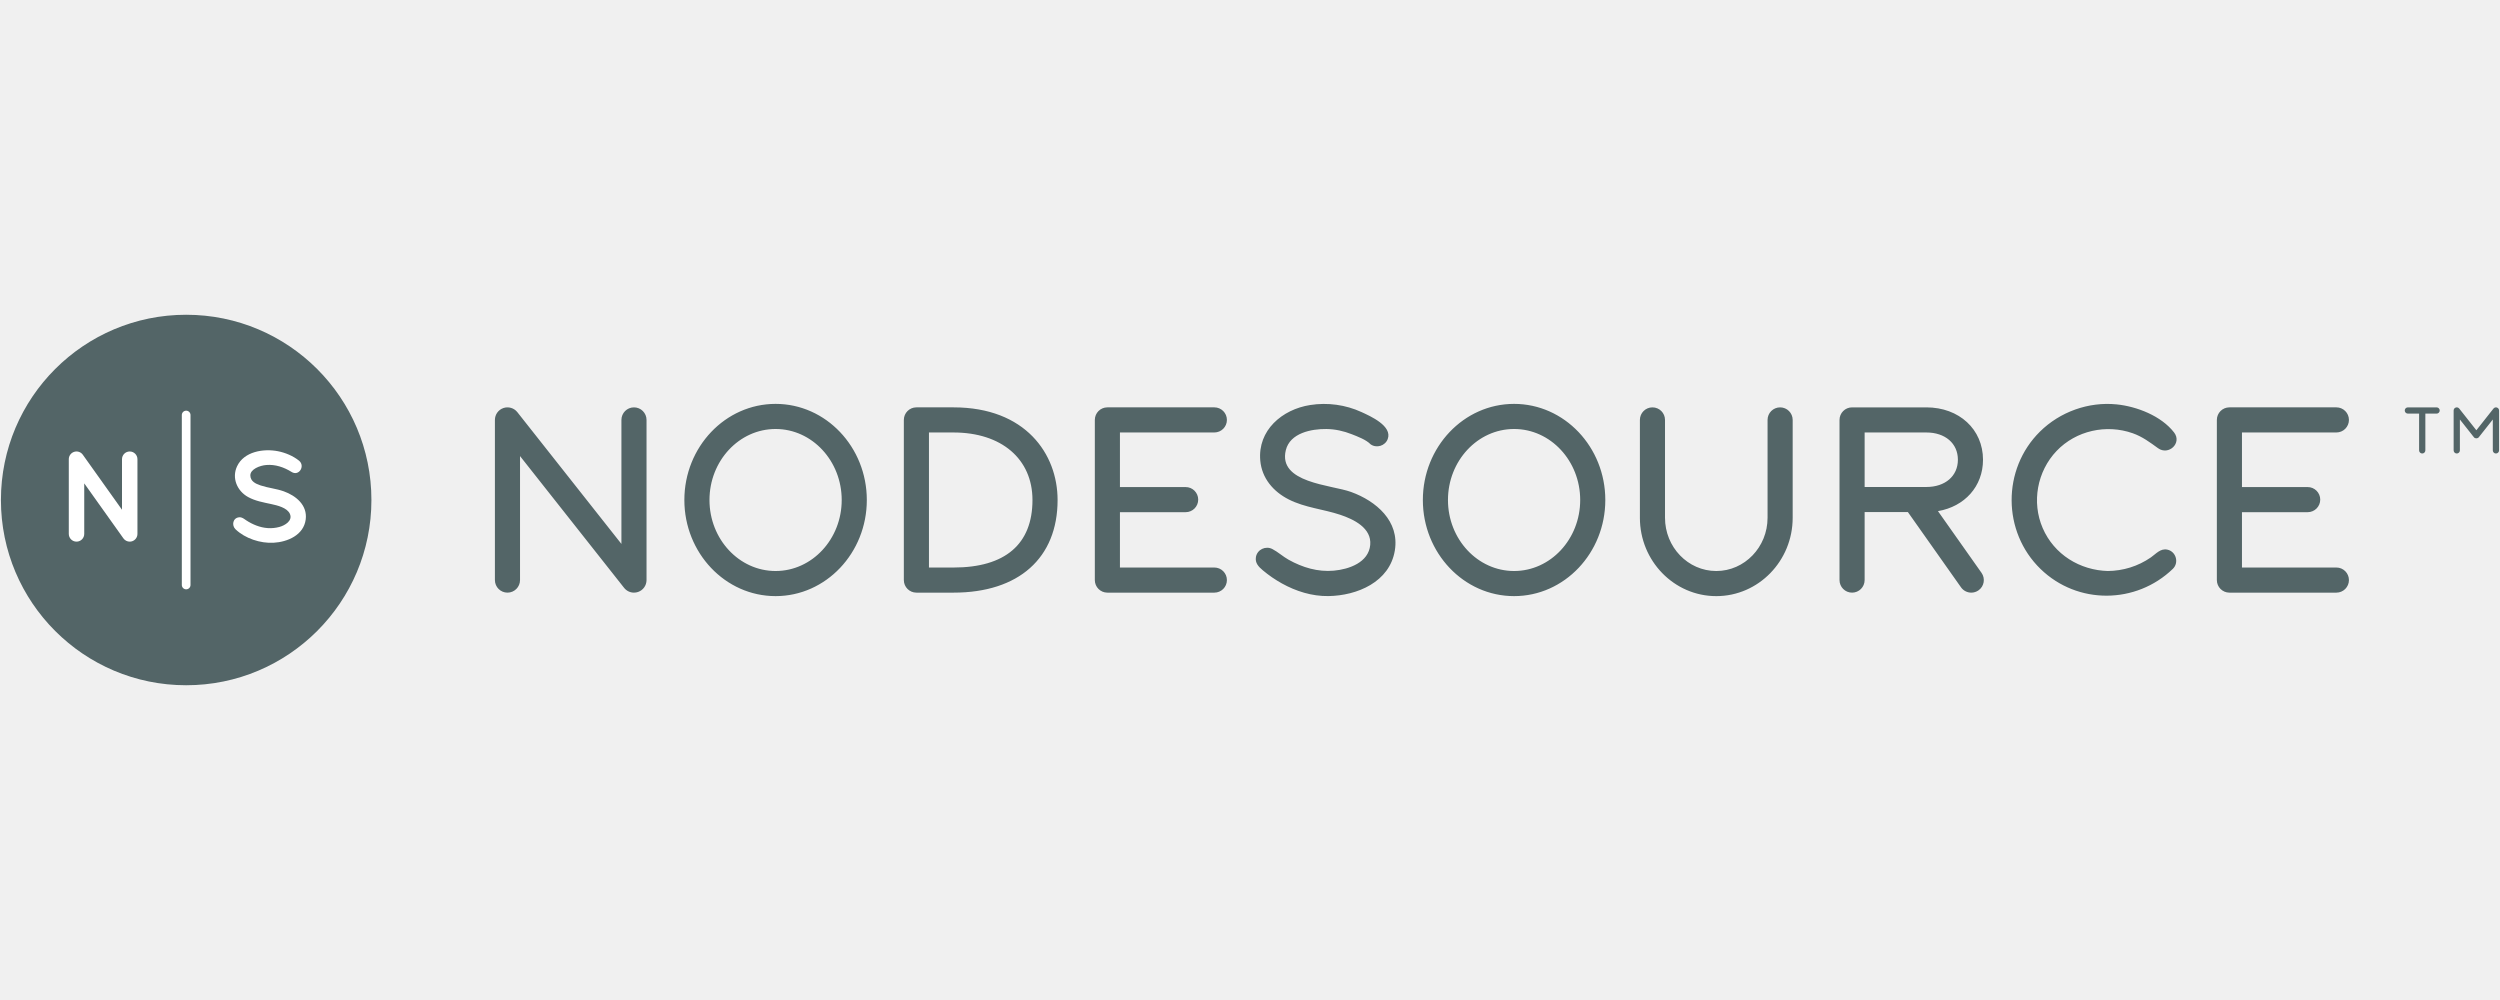
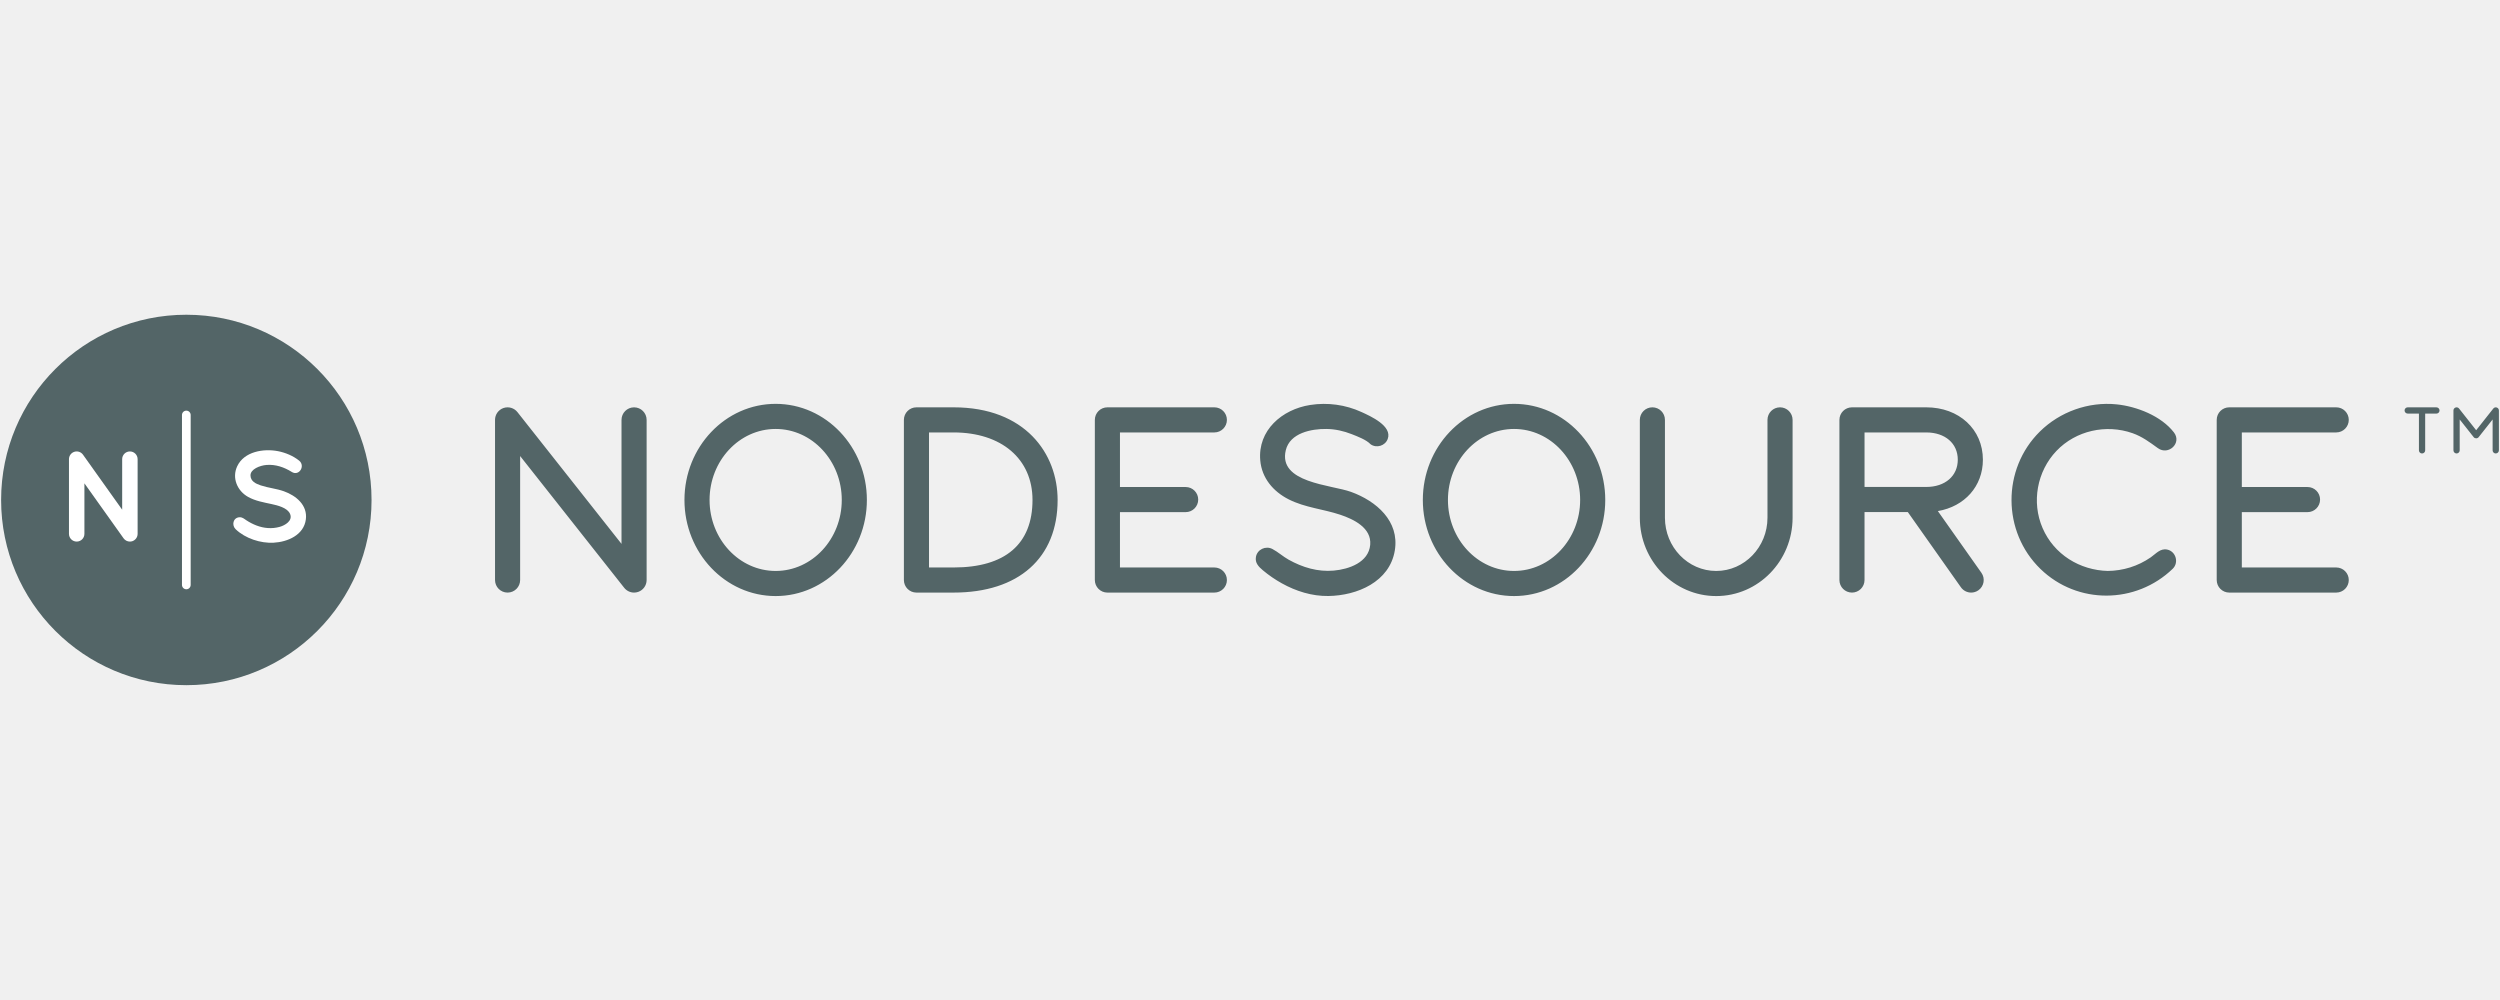
<svg xmlns="http://www.w3.org/2000/svg" xmlns:xlink="http://www.w3.org/1999/xlink" width="500" height="200">
-   <symbol viewBox="-223.812 -33.193 447.627 66.385" id="Horizontal">
-     <g id="svg_1">
-       <g id="svg_2">
-         <path id="svg_3" d="m-157.427,0c0,18.332 -14.861,33.193 -33.193,33.193s-33.192,-14.861 -33.192,-33.193s14.861,-33.193 33.193,-33.193s33.192,14.861 33.192,33.193z" fill="#536567" />
+   <symbol viewBox="-223.812 -33.193 447.627 66.385" id="a">
+     <g>
+       <g>
+         <path d="M-157.427 0c0 18.332-14.86 33.193-33.193 33.193S-223.812 18.333-223.812 0s14.86-33.193 33.193-33.193S-157.426-18.333-157.426 0z" fill="#536567" />
      </g>
-       <path id="svg_4" d="m-200.734,-7.461c-0.44,0 -0.863,0.21 -1.128,0.582l-7.022,9.86l0,-9.057c0,-0.765 -0.62,-1.384 -1.384,-1.384c-0.764,0 -1.384,0.62 -1.384,1.384l0,13.387c0,0.602 0.389,1.135 0.963,1.319c0.574,0.183 1.2,-0.025 1.549,-0.516l7.022,-9.86l0,9.057c0,0.765 0.62,1.384 1.384,1.384c0.764,0 1.384,-0.62 1.384,-1.384l0,-13.387c0,-0.602 -0.389,-1.135 -0.963,-1.319c-0.139,-0.044 -0.28,-0.066 -0.421,-0.066z" fill="#FFFFFF" />
-       <g id="svg_5">
-         <path id="svg_6" d="m-171.742,5.034c-1.369,0.846 -2.878,1.365 -4.504,1.24c-1.176,-0.09 -2.903,-0.754 -2.875,-1.888c0.026,-1.048 0.955,-1.481 1.846,-1.778c1.354,-0.453 2.79,-0.569 4.139,-1.051c2.188,-0.781 4.26,-2.482 3.938,-5.035c-0.354,-2.809 -3.265,-4.048 -5.777,-4.183c-2.349,-0.126 -5.068,0.761 -6.796,2.408c-0.747,0.712 -0.491,2.066 0.658,2.156c0.512,0.04 0.854,-0.281 1.251,-0.543c0.565,-0.373 1.172,-0.687 1.803,-0.929c1.346,-0.517 2.763,-0.64 4.163,-0.254c0.965,0.266 2.395,1.1 1.868,2.326c-0.483,1.124 -2.292,1.537 -3.346,1.767c-1.42,0.31 -2.859,0.549 -4.149,1.262c-1.979,1.094 -2.959,3.41 -1.978,5.507c1.24,2.652 4.737,3.215 7.339,2.7c1.311,-0.26 2.712,-0.84 3.76,-1.688c1.173,-0.947 -0.018,-2.864 -1.34,-2.017z" fill="#FFFFFF" />
+       <path d="M-200.734-7.46c-.44 0-.863.21-1.128.58l-7.022 9.86v-9.056c0-.765-.62-1.384-1.384-1.384-.764 0-1.384.62-1.384 1.384V7.31c0 .603.39 1.136.963 1.32.575.183 1.2-.025 1.55-.516l7.022-9.86V7.31c0 .766.62 1.385 1.384 1.385.764 0 1.384-.62 1.384-1.384V-6.075c0-.602-.39-1.135-.963-1.32-.14-.043-.28-.065-.42-.065z" fill="#fff" />
+       <g>
+         <path d="M-171.742 5.034c-1.37.846-2.878 1.365-4.504 1.24-1.176-.09-2.903-.754-2.875-1.888.025-1.048.954-1.48 1.845-1.778 1.354-.453 2.79-.57 4.14-1.05 2.187-.782 4.26-2.483 3.937-5.036-.354-2.81-3.265-4.048-5.777-4.183-2.35-.127-5.068.76-6.796 2.407-.748.712-.492 2.066.657 2.156.512.04.854-.28 1.25-.543.566-.373 1.173-.687 1.804-.93 1.347-.516 2.764-.64 4.164-.253.965.266 2.395 1.1 1.868 2.326-.483 1.124-2.292 1.537-3.346 1.767-1.42.31-2.86.55-4.15 1.262-1.978 1.094-2.958 3.41-1.977 5.507 1.24 2.65 4.736 3.214 7.338 2.7 1.31-.26 2.712-.84 3.76-1.69 1.173-.946-.018-2.863-1.34-2.016z" fill="#fff" />
      </g>
-       <path id="svg_7" d="m-190.62,-16.006c-0.43,0 -0.779,0.349 -0.779,0.779l0,30.454c0,0.43 0.349,0.779 0.779,0.779s0.778,-0.349 0.778,-0.779l0,-30.454c0.001,-0.43 -0.348,-0.779 -0.778,-0.779z" fill="#FFFFFF" />
+       <path d="M-190.62-16.006c-.43 0-.78.35-.78.78v30.453c0 .43.35.78.78.78s.778-.35.778-.78v-30.454c0-.43-.348-.78-.778-.78z" fill="#fff" />
    </g>
-     <path id="svg_8" d="m-110.38,-16.599c-0.675,0 -1.331,0.305 -1.766,0.855l-18.652,23.615l0,-22.22c0,-1.243 -1.008,-2.25 -2.25,-2.25s-2.25,1.007 -2.25,2.25l0,28.699c0,0.958 0.606,1.811 1.512,2.125c0.903,0.312 1.91,0.021 2.504,-0.731l18.652,-23.615l0,22.22c0,1.243 1.008,2.25 2.25,2.25s2.25,-1.007 2.25,-2.25l0,-28.699c0,-0.958 -0.606,-1.811 -1.512,-2.125c-0.242,-0.084 -0.491,-0.124 -0.738,-0.124zm41.722,16.599c0,9.497 -7.333,17.224 -16.347,17.224s-16.346,-7.727 -16.346,-17.224s7.333,-17.223 16.347,-17.223s16.346,7.726 16.346,17.223zm-4.5,0c0,-7.016 -5.314,-12.723 -11.847,-12.723s-11.846,5.707 -11.846,12.723s5.314,12.724 11.847,12.724s11.846,-5.709 11.846,-12.724zm136.826,0c0,9.497 -7.333,17.224 -16.347,17.224s-16.346,-7.727 -16.346,-17.224s7.333,-17.223 16.347,-17.223s16.346,7.726 16.346,17.223zm-4.5,0c0,-7.016 -5.314,-12.723 -11.847,-12.723s-11.846,5.707 -11.846,12.723s5.314,12.724 11.847,12.724s11.846,-5.709 11.846,-12.724zm38.073,-3.189l0,17.538c0,1.243 -1.008,2.25 -2.25,2.25s-2.25,-1.007 -2.25,-2.25l0,-17.538c0,-5.257 -4.122,-9.535 -9.188,-9.535s-9.188,4.277 -9.188,9.535l0,17.538c0,1.243 -1.008,2.25 -2.25,2.25s-2.25,-1.007 -2.25,-2.25l0,-17.538c0,-7.739 6.141,-14.035 13.688,-14.035s13.688,6.296 13.688,14.035zm-75.638,13.175c1.068,-0.766 2.626,-0.288 3.081,0.945c0.862,2.335 -3.104,4.091 -4.687,4.819c-2.873,1.32 -6.094,1.76 -9.218,1.269c-5.022,-0.789 -9.419,-4.528 -8.937,-9.947c0.282,-3.171 2.331,-5.568 5.103,-6.972c2.923,-1.481 6.164,-1.727 9.23,-2.75c2.419,-0.807 5.643,-2.366 5.371,-5.39c-0.284,-3.161 -3.808,-4.377 -6.519,-4.621c-2.883,-0.259 -5.597,0.561 -8.107,1.958c-1.01,0.564 -1.898,1.39 -2.912,1.917c-1.197,0.623 -2.713,-0.08 -2.944,-1.431c-0.184,-1.077 0.489,-1.754 1.236,-2.382c1.056,-0.887 2.192,-1.667 3.397,-2.339c2.545,-1.419 5.413,-2.319 8.346,-2.278c5.16,0.073 10.989,2.527 11.914,8.173c0.861,5.258 -3.325,8.848 -7.851,10.487c-3.56,1.289 -13.118,1.599 -11.686,7.482c0.751,3.084 4.59,3.829 7.281,3.794c1.556,-0.02 3.088,-0.361 4.534,-0.933c1.027,-0.407 2.583,-0.981 3.368,-1.801c0.909,-0.652 0.011,-0.012 0,0zm-56.078,-9.986c0,8.263 -5.765,16.6 -18.645,16.6l-6.654,0c-1.242,0 -2.25,-1.007 -2.25,-2.25l0,-28.699c0,-1.243 1.008,-2.25 2.25,-2.25l6.654,0c11.675,-0 18.645,6.205 18.645,16.599zm-23.049,12.099l4.404,0c8.593,0 14.145,-4.75 14.145,-12.1c0,-7.916 -4.891,-12.099 -14.145,-12.099l-4.404,0l0,24.199zm51.138,-24.198l-16.917,0l0,9.917l11.775,0c1.242,0 2.25,1.007 2.25,2.25s-1.008,2.25 -2.25,2.25l-11.775,0l0,9.782l16.917,0c1.242,0 2.25,1.007 2.25,2.25s-1.008,2.25 -2.25,2.25l-19.167,0c-1.242,0 -2.25,-1.007 -2.25,-2.25l0,-28.699c0,-1.243 1.008,-2.25 2.25,-2.25l19.167,0c1.242,0 2.25,1.007 2.25,2.25s-1.007,2.25 -2.25,2.25zm201.051,0l-16.917,0l0,9.917l11.774,0c1.242,0 2.25,1.007 2.25,2.25s-1.008,2.25 -2.25,2.25l-11.774,0l0,9.782l16.917,0c1.242,0 2.25,1.007 2.25,2.25s-1.008,2.25 -2.25,2.25l-19.167,0c-1.242,0 -2.25,-1.007 -2.25,-2.25l0,-28.699c0,-1.243 1.008,-2.25 2.25,-2.25l19.167,0c1.242,0 2.25,1.007 2.25,2.25s-1.008,2.25 -2.25,2.25zm-64.125,-4.089c-0.395,-0.278 -0.848,-0.412 -1.296,-0.412c-0.706,0 -1.401,0.332 -1.84,0.953l-9.515,13.48l-7.755,0l0,-12.183c0,-1.243 -1.008,-2.25 -2.25,-2.25s-2.25,1.007 -2.25,2.25l0,28.699c0,1.243 1.008,2.25 2.25,2.25l13.31,0c5.883,0 10.152,-3.946 10.152,-9.383c0,-4.772 -3.29,-8.394 -8.072,-9.208l7.807,-11.06c0.716,-1.015 0.474,-2.419 -0.541,-3.136zm-20.406,18.521l11.06,0c3.381,0 5.652,1.962 5.652,4.883c0,2.921 -2.271,4.883 -5.652,4.883l-11.06,0l0,-9.766zm54.257,-11.229c-1.254,0.274 -2.047,-0.756 -2.968,-1.392c-2.295,-1.585 -4.96,-2.412 -7.747,-2.435c0.037,-0.001 0.075,-0.002 0.113,-0.003c-5.085,0.121 -9.706,2.96 -11.751,7.698c-2.004,4.641 -0.994,10.164 2.494,13.82c3.481,3.649 8.911,4.841 13.644,3.169c1.737,-0.614 3.07,-1.624 4.537,-2.681c1.881,-1.355 4.34,0.913 2.872,2.818c-2.29,2.971 -6.689,4.671 -10.284,5.035c-5.035,0.51 -10.158,-1.328 -13.751,-4.878c-6.809,-6.724 -6.763,-17.958 0.115,-24.624c6.631,-6.426 17.115,-6.32 23.7,0.036c1.137,1.103 0.577,3.098 -0.974,3.437z" fill="#536567" />
-     <g id="svg_9">
-       <path id="svg_10" d="m212.622,16.599l-5.147,0c-0.309,0 -0.56,-0.251 -0.56,-0.56c0,-0.309 0.251,-0.56 0.56,-0.56l2.013,0l0,-6.587c0,-0.309 0.251,-0.56 0.56,-0.56c0.309,0 0.56,0.251 0.56,0.56l0,6.586l2.013,0c0.309,0 0.56,0.251 0.56,0.56c0.002,0.31 -0.249,0.561 -0.559,0.561z" fill="#536567" />
-       <path id="svg_11" d="m223.254,8.332c-0.309,0 -0.56,0.251 -0.56,0.56l0,5.533l-2.51,-3.178c-0.213,-0.269 -0.667,-0.269 -0.879,0l-2.51,3.178l0,-5.533c0,-0.309 -0.251,-0.56 -0.56,-0.56s-0.56,0.251 -0.56,0.56l0,7.147c0,0.239 0.151,0.451 0.376,0.529c0.225,0.079 0.476,0.005 0.624,-0.182l3.071,-3.888l3.071,3.888c0.148,0.187 0.398,0.261 0.624,0.182c0.225,-0.078 0.376,-0.291 0.376,-0.529l0,-7.147c-0.003,-0.309 -0.254,-0.56 -0.563,-0.56z" fill="#536567" />
+     <path d="M-110.38-16.6c-.675 0-1.33.306-1.766.856L-130.798 7.87v-22.22c0-1.242-1.008-2.25-2.25-2.25s-2.25 1.008-2.25 2.25v28.7c0 .958.606 1.81 1.512 2.125.903.312 1.91.02 2.504-.73l18.652-23.616v22.22c0 1.242 1.008 2.25 2.25 2.25s2.25-1.008 2.25-2.25v-28.7c0-.958-.606-1.81-1.512-2.125-.242-.084-.49-.124-.738-.124zM-68.658 0c0 9.497-7.333 17.224-16.347 17.224S-101.35 9.497-101.35 0s7.332-17.223 16.346-17.223S-68.658-9.497-68.658 0zm-4.5 0c0-7.016-5.314-12.723-11.847-12.723S-96.85-7.016-96.85 0s5.313 12.724 11.846 12.724S-73.158 7.014-73.158 0zM63.668 0c0 9.497-7.333 17.224-16.347 17.224S30.976 9.497 30.976 0s7.333-17.223 16.347-17.223S63.668-9.497 63.668 0zm-4.5 0c0-7.016-5.314-12.723-11.847-12.723S35.476-7.016 35.476 0s5.314 12.724 11.847 12.724S59.168 7.014 59.168 0zM97.24-3.19v17.54c0 1.242-1.007 2.25-2.25 2.25s-2.25-1.008-2.25-2.25V-3.19c0-5.256-4.12-9.534-9.187-9.534s-9.188 4.277-9.188 9.535v17.54c0 1.242-1.008 2.25-2.25 2.25s-2.25-1.008-2.25-2.25V-3.19c0-7.738 6.14-14.034 13.688-14.034S97.24-10.928 97.24-3.19zM21.604 9.987c1.068-.766 2.626-.288 3.08.945.863 2.336-3.103 4.092-4.686 4.82-2.873 1.32-6.094 1.76-9.218 1.27-5.023-.79-9.42-4.53-8.938-9.948.282-3.17 2.33-5.568 5.103-6.972 2.923-1.48 6.164-1.727 9.23-2.75 2.42-.807 5.643-2.366 5.37-5.39-.283-3.16-3.807-4.377-6.518-4.62-2.883-.26-5.597.56-8.107 1.957-1.01.564-1.898 1.39-2.912 1.917-1.197.623-2.713-.08-2.944-1.43-.184-1.078.49-1.755 1.236-2.383 1.056-.886 2.192-1.666 3.397-2.338 2.545-1.42 5.413-2.32 8.346-2.278 5.16.073 10.99 2.527 11.914 8.173.86 5.258-3.325 8.848-7.85 10.487-3.56 1.29-13.12 1.6-11.687 7.482.75 3.084 4.59 3.83 7.28 3.794 1.557-.02 3.09-.36 4.535-.933 1.027-.407 2.583-.98 3.368-1.8.91-.653.01-.013 0 0zM-34.475 0c0 8.263-5.765 16.6-18.645 16.6h-6.654c-1.242 0-2.25-1.007-2.25-2.25v-28.7c0-1.242 1.008-2.25 2.25-2.25h6.654c11.675 0 18.645 6.206 18.645 16.6zm-23.05 12.1h4.405c8.593 0 14.145-4.75 14.145-12.1 0-7.917-4.89-12.1-14.145-12.1h-4.404v24.2zm51.14-24.2h-16.918v9.918h11.775c1.242 0 2.25 1.007 2.25 2.25s-1.008 2.25-2.25 2.25h-11.775V12.1h16.917c1.242 0 2.25 1.007 2.25 2.25s-1.008 2.25-2.25 2.25h-19.167c-1.242 0-2.25-1.007-2.25-2.25v-28.7c0-1.242 1.008-2.25 2.25-2.25h19.167c1.242 0 2.25 1.008 2.25 2.25s-1.007 2.25-2.25 2.25zm201.05 0h-16.917v9.918h11.774c1.242 0 2.25 1.007 2.25 2.25s-1.008 2.25-2.25 2.25h-11.774V12.1h16.917c1.242 0 2.25 1.007 2.25 2.25s-1.008 2.25-2.25 2.25h-19.167c-1.242 0-2.25-1.007-2.25-2.25v-28.7c0-1.242 1.008-2.25 2.25-2.25h19.167c1.242 0 2.25 1.008 2.25 2.25s-1.008 2.25-2.25 2.25zm-64.125-4.088c-.395-.278-.848-.412-1.296-.412-.706 0-1.4.332-1.84.953l-9.515 13.48h-7.756V-14.35c0-1.243-1.008-2.25-2.25-2.25s-2.25 1.007-2.25 2.25v28.7c0 1.242 1.008 2.25 2.25 2.25h13.31c5.883 0 10.152-3.947 10.152-9.384 0-4.772-3.29-8.394-8.072-9.208l7.807-11.06c.717-1.015.475-2.42-.54-3.136zm-20.406 18.52h11.06c3.38 0 5.652 1.963 5.652 4.884 0 2.92-2.27 4.883-5.652 4.883h-11.06V2.332zM164.39-8.895c-1.253.274-2.046-.756-2.967-1.392-2.295-1.585-4.96-2.412-7.747-2.435l.113-.003c-5.086.12-9.707 2.96-11.752 7.698-2.004 4.64-.994 10.164 2.494 13.82 3.48 3.65 8.91 4.84 13.644 3.17 1.737-.615 3.07-1.625 4.537-2.682 1.88-1.355 4.34.913 2.872 2.818-2.29 2.97-6.69 4.67-10.284 5.035-5.034.51-10.157-1.328-13.75-4.878-6.81-6.724-6.763-17.958.115-24.624 6.63-6.425 17.115-6.32 23.7.037 1.137 1.103.577 3.098-.974 3.437z" fill="#536567" />
+     <g fill="#536567">
+       <path d="M212.622 16.6h-5.147c-.31 0-.56-.252-.56-.56 0-.31.25-.56.56-.56h2.013V8.89c0-.31.25-.56.56-.56.31 0 .56.25.56.56v6.586h2.013c.31 0 .56.25.56.56.003.31-.248.56-.558.56z" />
+       <path d="M223.254 8.332c-.31 0-.56.25-.56.56v5.533l-2.51-3.178c-.213-.27-.667-.27-.88 0l-2.51 3.178V8.892c0-.31-.25-.56-.56-.56s-.56.25-.56.56v7.147c0 .238.152.45.377.528.226.08.477.005.625-.182l3.07-3.888 3.072 3.888c.148.187.398.26.624.182.226-.078.377-.29.377-.53V8.893c-.003-.31-.254-.56-.563-.56z" />
    </g>
  </symbol>
-   <g>
-     <rect fill="none" id="canvas_background" height="202" width="502" y="-1" x="-1" />
-   </g>
-   <g>
-     <g id="bg" />
-     <g stroke="null" id="main">
-       <g stroke="null" id="New_Symbol_1_2_" />
-       <g stroke="null" id="New_Symbol_7_">
-         <g stroke="null" id="New_Symbol_2" />
-         <use stroke="null" id="svg_12" transform="matrix(1.116168,0,0,-1.116168,249.8122,37.04865) " y="-89.593" x="-223.646" height="66.385" width="447.627" xlink:href="#Horizontal" />
-       </g>
-       <g stroke="null" id="New_Symbol_4_" />
-       <g stroke="null" id="New_Symbol_3_" />
-       <g stroke="null" id="New_Symbol_5_" />
-       <g stroke="null" id="New_Symbol_6_" />
-       <g stroke="null" id="New_Symbol_1_1_" />
-       <g stroke="null" id="New_Symbol_1" />
-       <g stroke="null" id="New_Symbol_2_" />
-       <g stroke="null" id="New_Symbol_1_" />
-       <g stroke="null" id="New_Symbol" />
+   <path fill="none" d="M-1-1h502v202H-1z" />
+   <g stroke="null">
+     <g>
+       <use transform="matrix(1.116 0 0 -1.116 249.812 37.049)" y="-89.593" x="-223.646" height="66.385" width="447.627" xlink:href="#a" />
    </g>
-     <g display="none" id="Guides" />
  </g>
</svg>
